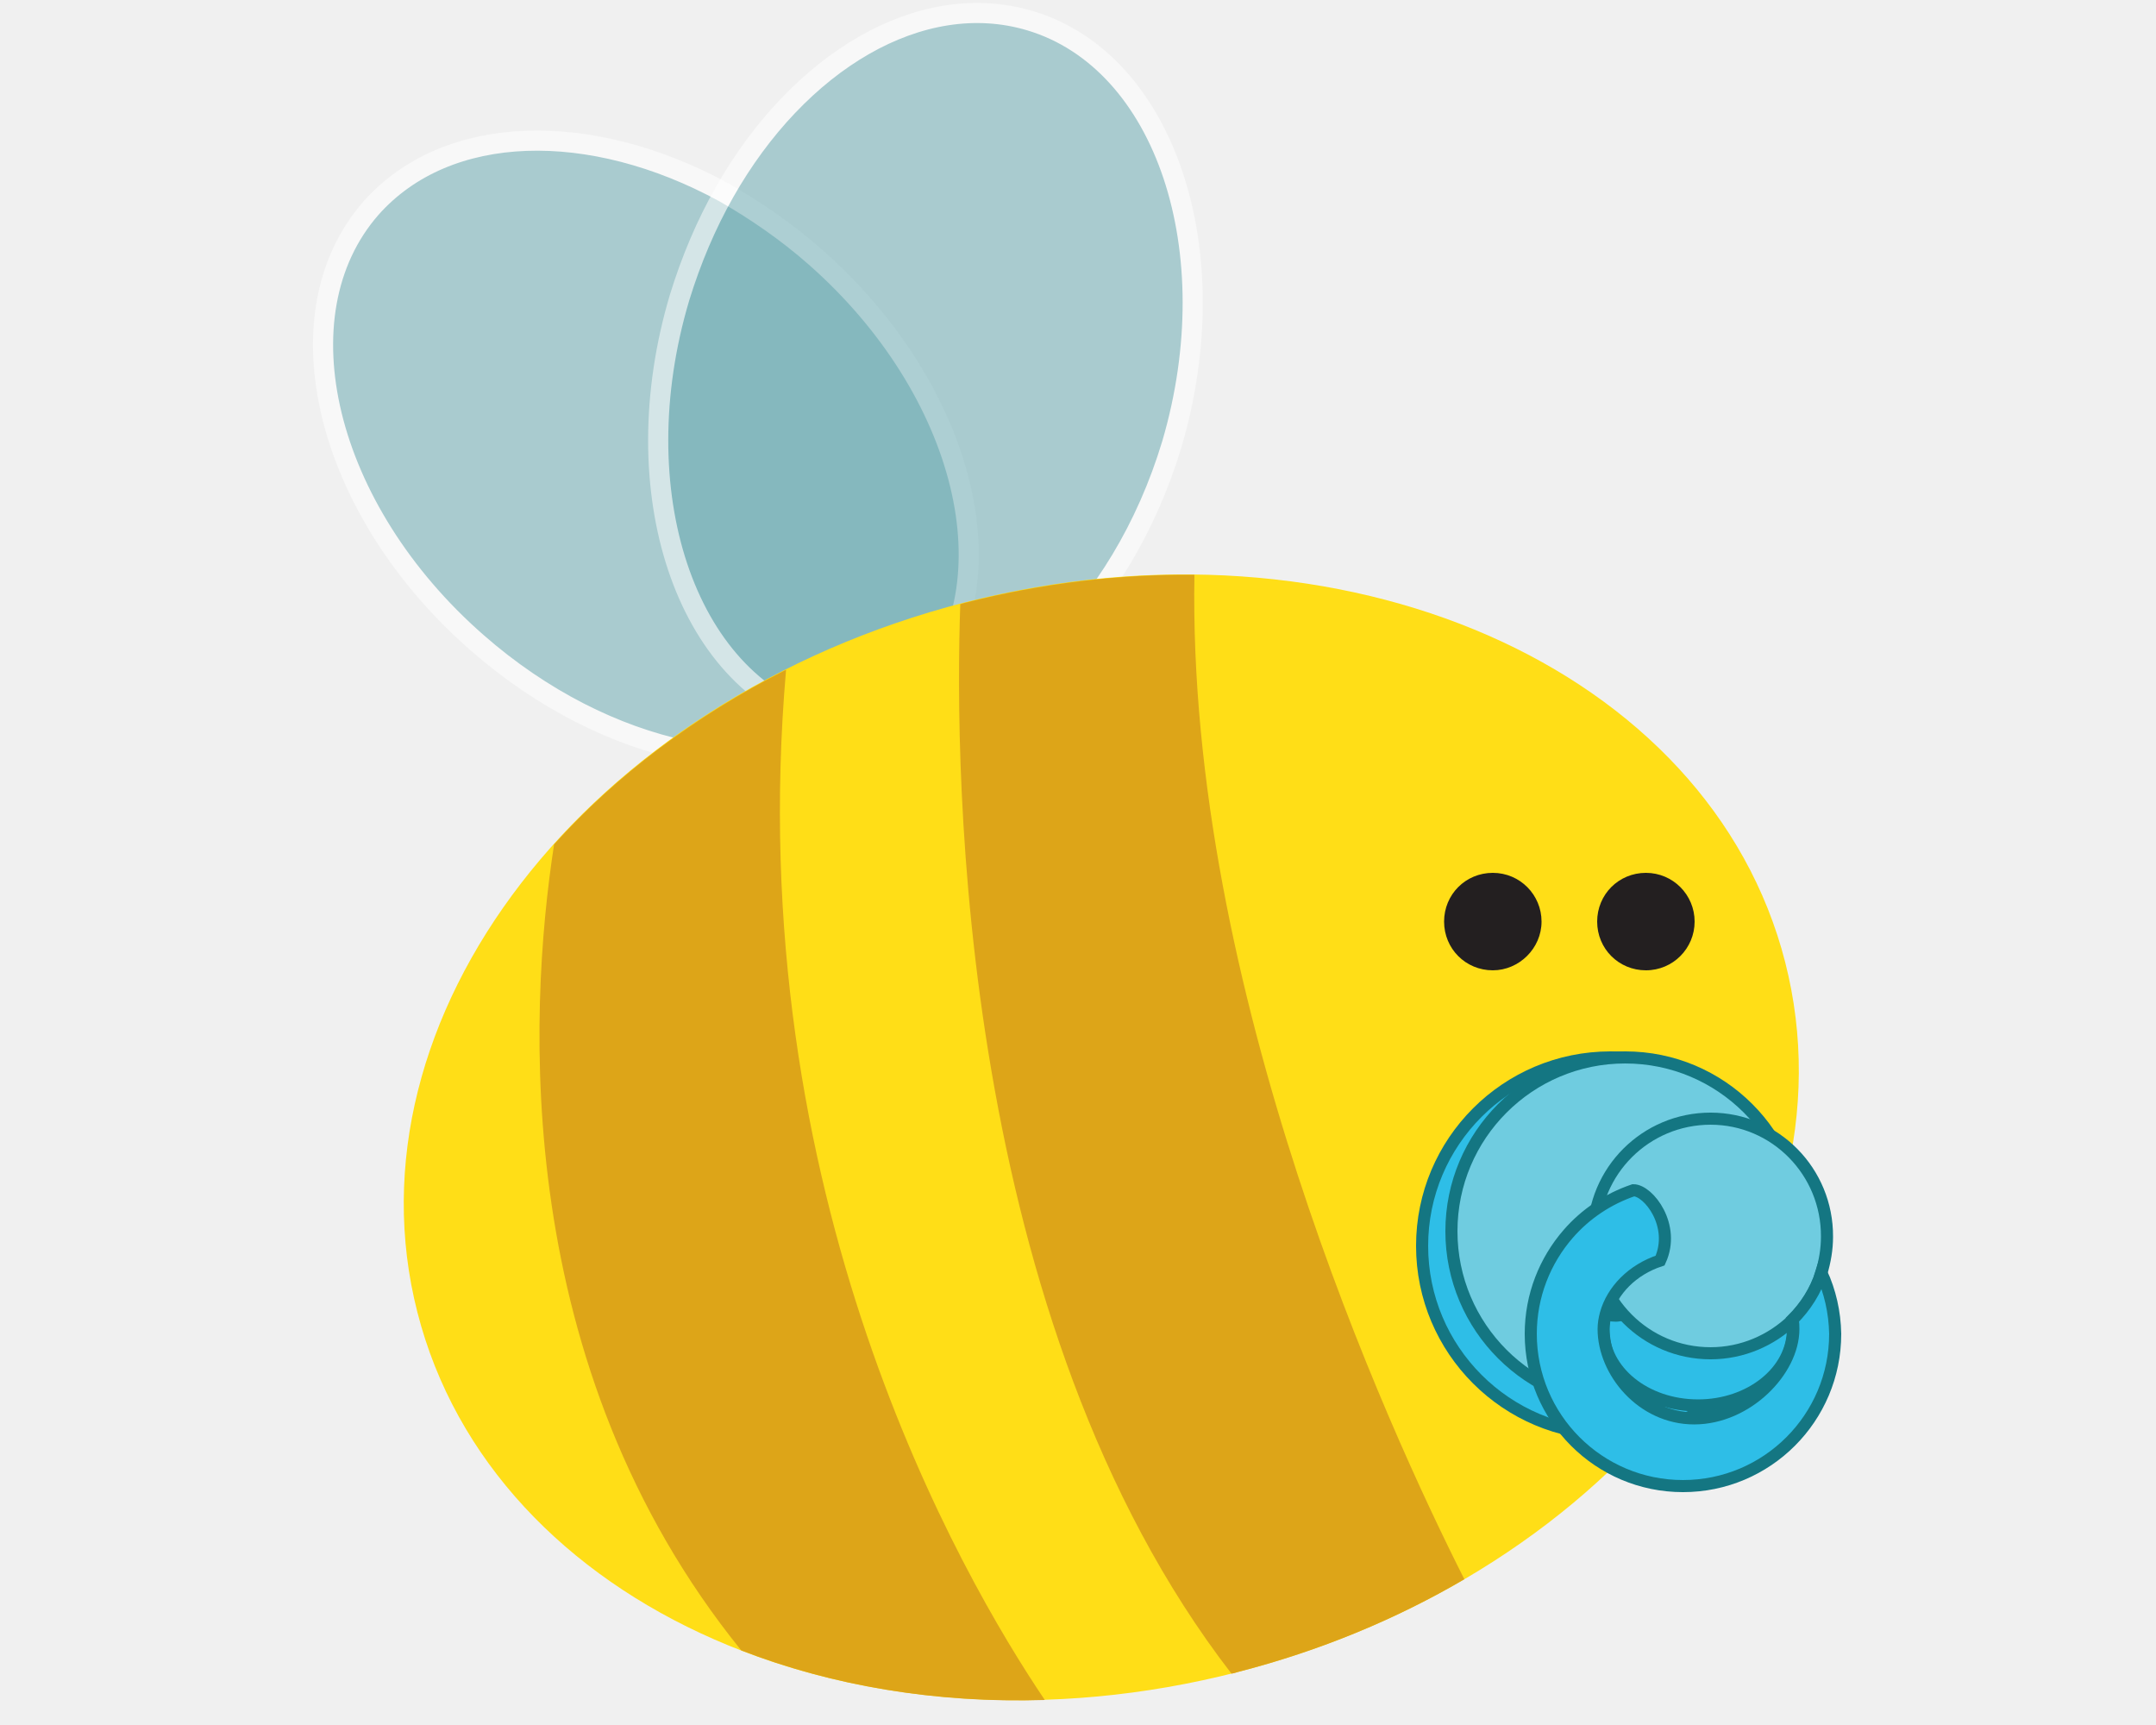
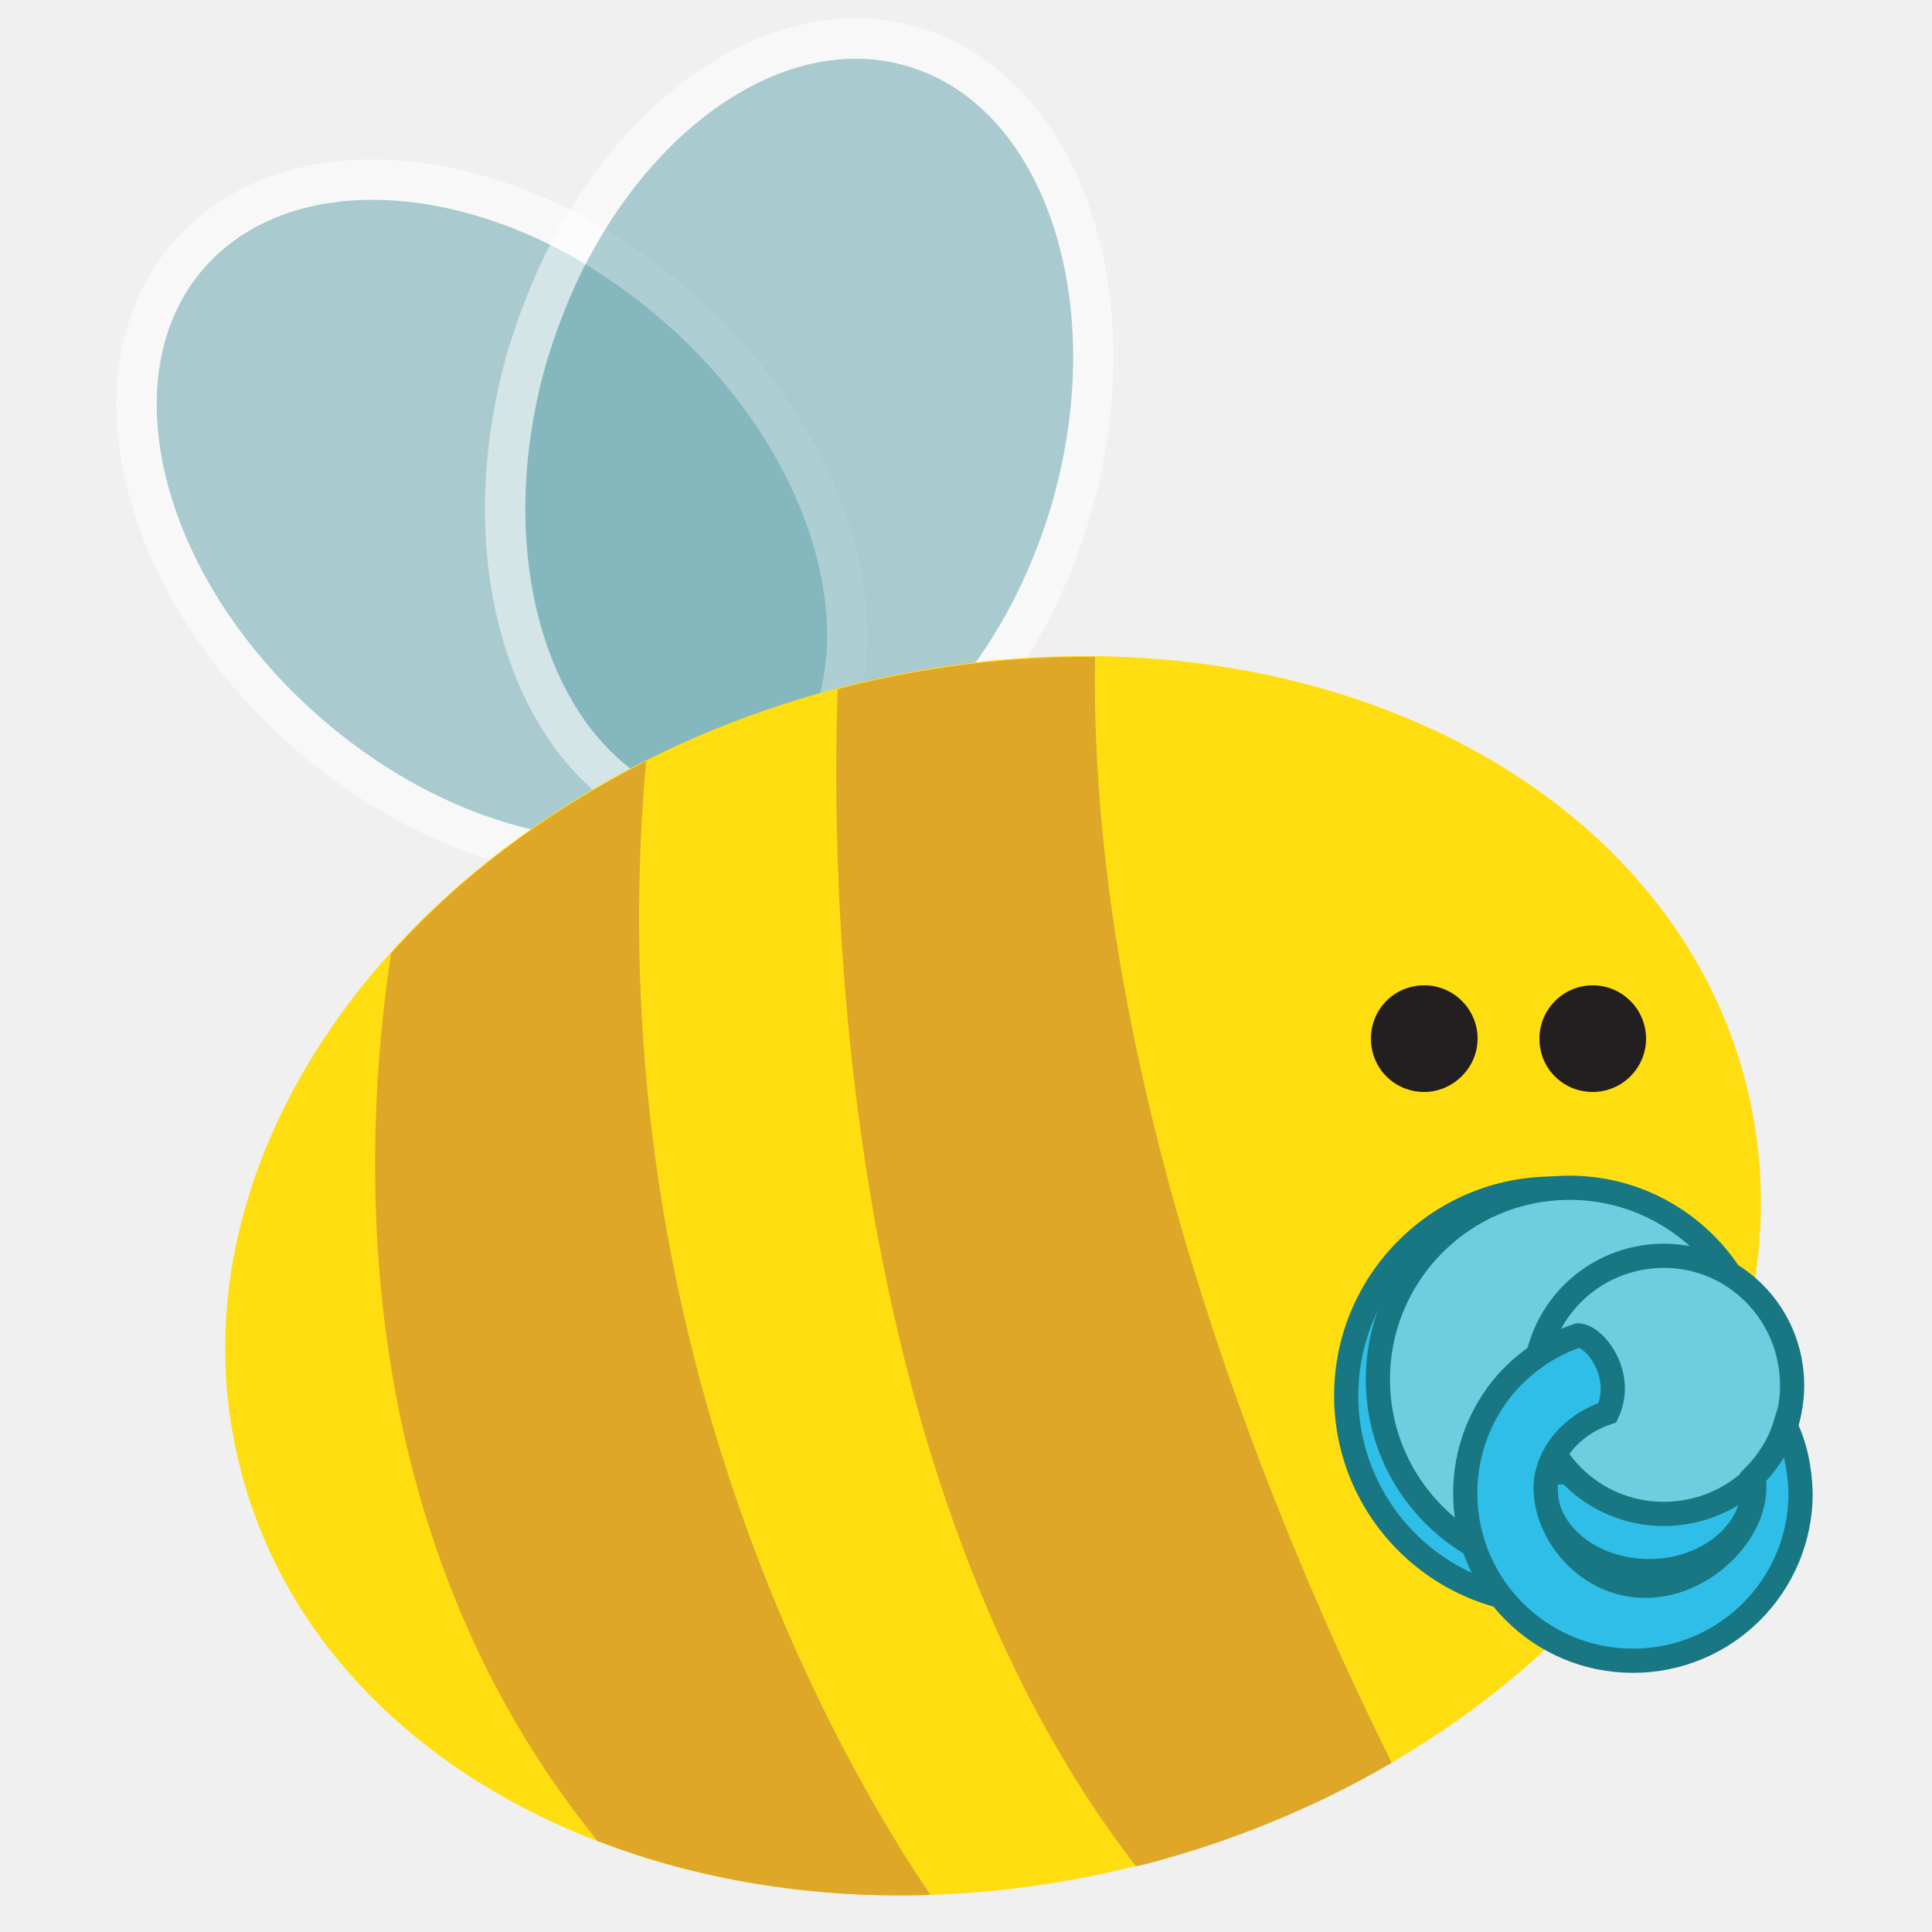
- <svg xmlns="http://www.w3.org/2000/svg" version="1.0" id="Camada_1" x="0px" y="0px" viewBox="0 0 500 400" enable-background="new 0 0 500 400" xml:space="preserve">
+ <svg xmlns="http://www.w3.org/2000/svg" version="1.0" id="Camada_1" x="0px" y="0px" viewBox="0 0 250 250" enable-background="new 0 0 250 250" xml:space="preserve">
  <g>
-     <path opacity="0.5" fill="#61A5AE" stroke="#FFFFFF" stroke-width="4.673" stroke-miterlimit="10" enable-background="new    " d="   M189.1,59.6c-6.7-5.9-14-10.9-21.2-15c-30.8-16.8-64.2-16.3-81.9,3.7C64.4,73,75.3,118.1,110.6,149c30.1,26.4,68.1,33.8,92.1,20   c4-2.4,7.7-5.2,10.9-8.9C235.2,135.6,224.2,90.5,189.1,59.6z" />
-     <path opacity="0.5" fill="#61A5AE" stroke="#FFFFFF" stroke-width="4.673" stroke-miterlimit="10" enable-background="new    " d="   M238.9,4.8c-25.4-7.6-53.8,9.6-70.9,39.8c-4.2,7.4-7.7,15.6-10.4,24.4c-13.4,44.9,1.3,88.9,32.8,98.3c4,1.2,8.1,1.7,12.3,1.7   c28.2,0,57.3-26.9,69.1-66.1C284.9,58.2,270.3,14.2,238.9,4.8z" />
+     <path opacity="0.5" fill="#62A6AE" stroke="#FFFFFF" stroke-width="5.218" stroke-miterlimit="10" enable-background="new    " d="   M87.8,39.8c-4.1-3.6-8.6-6.7-13-9.2c-18.9-10.3-39.4-10-50.3,2.3C11.2,48,17.9,75.7,39.6,94.7c18.5,16.2,41.8,20.8,56.6,12.3   c2.5-1.5,4.7-3.2,6.7-5.5C116.1,86.4,109.3,58.7,87.8,39.8z" />
+     <path opacity="0.5" fill="#62A6AE" stroke="#FFFFFF" stroke-width="5.218" stroke-miterlimit="10" enable-background="new    " d="   M118.3,6.1c-15.6-4.7-33,5.9-43.5,24.4c-2.6,4.5-4.7,9.6-6.4,15c-8.2,27.6,0.8,54.6,20.1,60.4c2.5,0.7,5,1,7.6,1   c17.3,0,35.2-16.5,42.4-40.6C146.6,38.9,137.6,11.9,118.3,6.1z" />
  </g>
  <g>
-     <path id="SVGID_1_" fill="#FFDE17" d="M96.8,304.3c-17.5-68.4,39.3-142,126.9-164.6c87.6-22.4,172.8,15,190.3,83.4   c17.5,68.4-39.3,142-126.9,164.6C199.5,410.2,114.3,372.9,96.8,304.3z" />
+     <path id="SVGID_1_" fill="#FFDE11" d="M31.1,190C20.3,148,55.2,102.8,109,88.9c53.8-13.8,106.1,9.2,116.9,51.2   s-24.1,87.2-77.9,101.1C94.2,255.1,41.8,232.2,31.1,190z" />
  </g>
-   <path fill="#DDA518" d="M277,133.3c-17.3-0.2-35.2,1.9-53.3,6.5c-0.3,0.1-0.7,0.2-1,0.3c-1.4,39.7-0.3,166.2,62.9,248  c0.5-0.1,1-0.2,1.5-0.4c19.1-4.9,36.8-12.3,52.5-21.5C321.7,330.8,275.3,229.2,277,133.3z" />
-   <path fill="#DDA518" d="M242.3,394.2c-19.5-28.9-70.6-117.2-60-238.9c-21.2,10.7-39.5,24.6-53.8,40.5c-6.1,39.5-9.9,121,43.4,186.9  C193,390.9,217,395,242.3,394.2z" />
-   <path fill="#231F20" d="M357.5,213.7c0-6.2-5-11.3-11.3-11.3s-11.3,5-11.3,11.3s5,11.3,11.3,11.3C352.3,225,357.5,219.9,357.5,213.7  z" />
-   <path fill="#231F20" d="M393,213.7c0-6.2-5-11.3-11.3-11.3s-11.3,5-11.3,11.3s5,11.3,11.3,11.3S393,219.9,393,213.7z" />
+   <path fill="#DEA727" d="M141.7,85c-10.6-0.1-21.6,1.2-32.7,4c-0.2,0.1-0.4,0.1-0.6,0.2c-0.9,24.4-0.2,102.1,38.6,152.3  c0.3-0.1,0.6-0.1,0.9-0.2c11.7-3,22.6-7.6,32.2-13.2C169.2,206.3,140.7,143.9,141.7,85z" />
+   <path fill="#DEA727" d="M120.4,245.2c-12-17.7-43.4-72-36.8-146.7c-13,6.6-24.3,15.1-33,24.9c-3.7,24.3-6.1,74.3,26.7,114.8  C90.2,243.2,104.9,245.7,120.4,245.2z" />
+   <path fill="#231F20" d="M191.2,134.4c0-3.8-3.1-6.9-6.9-6.9c-3.9,0-6.9,3.1-6.9,6.9c0,3.9,3.1,6.9,6.9,6.9  C188,141.3,191.2,138.2,191.2,134.4z" />
+   <path fill="#231F20" d="M213,134.4c0-3.8-3.1-6.9-6.9-6.9s-6.9,3.1-6.9,6.9c0,3.9,3.1,6.9,6.9,6.9S213,138.2,213,134.4z" />
  <g>
-     <circle fill="#2EBEE7" stroke="#147682" stroke-width="2.804" stroke-miterlimit="10" cx="373.5" cy="288.9" r="43.7" />
-     <circle fill="#6FCCE0" stroke="#147682" stroke-width="2.804" stroke-miterlimit="10" cx="376.9" cy="285.5" r="40.3" />
-     <path fill="#2EBEE7" stroke="#147682" stroke-width="2.804" stroke-miterlimit="10" d="M375.5,305c-1,0.2-2.2,0-3.2-0.3   c-0.3,1.2-0.5,2.4-0.5,3.5c0,9.7,9.7,17.7,22,17.7c12.1,0,22-7.9,22-17.7s-9.7-17.7-22-17.7c-3.2,0-6.2,0.5-8.9,1.5   C384.4,299.1,380.6,304.7,375.5,305z" />
-     <path fill="#6FCCE0" stroke="#147682" stroke-width="2.804" stroke-miterlimit="10" d="M396.7,259.4c-15,0-27.2,12.1-27.2,27.2   c0,15,12.1,27.2,27.2,27.2c7.4,0,14.1-3,19-7.7c3-3,5.4-6.7,6.7-10.9c0.8-2.7,1.3-5.5,1.3-8.4C423.8,271.7,411.7,259.4,396.7,259.4   z" />
-     <path fill="#2EBEE7" stroke="#147682" stroke-width="2.804" stroke-miterlimit="10" d="M422.4,295.1c-1.3,4.2-3.7,7.9-6.7,10.9   c0.2,0.7,0.2,1.5,0.2,2.2c0,9.7-10.8,20.7-23,20.7s-21-10.9-21-20.7c0-1.2,0.2-2.4,0.5-3.5c1.5-5.5,6.2-10.3,12.6-12.4   c3.7-8.1-2.7-16.3-6.2-16.3c-5.9,2-11.1,5.5-15.1,10.1c-5.4,6.2-8.7,14.3-8.7,23.2c0,19.5,15.8,35.3,35.3,35.3   c19.5,0,35.3-15.8,35.3-35.3C425.5,304.2,424.4,299.5,422.4,295.1z" />
+     <circle fill="#2FBEE7" stroke="#187783" stroke-width="3.131" stroke-miterlimit="10" cx="201" cy="180.6" r="26.8" />
+     <circle fill="#70CDE0" stroke="#187783" stroke-width="3.131" stroke-miterlimit="10" cx="203.1" cy="178.5" r="24.8" />
+     <path fill="#2FBEE7" stroke="#187783" stroke-width="3.131" stroke-miterlimit="10" d="M202.2,190.5c-0.6,0.1-1.4,0-2-0.2   c-0.2,0.7-0.3,1.5-0.3,2.1c0,6,6,10.9,13.5,10.9c7.4,0,13.5-4.9,13.5-10.9s-6-10.9-13.5-10.9c-2,0-3.8,0.3-5.5,0.9   C207.7,186.8,205.4,190.3,202.2,190.5z" />
+     <path fill="#70CDE0" stroke="#187783" stroke-width="3.131" stroke-miterlimit="10" d="M215.3,162.5c-9.2,0-16.7,7.4-16.7,16.7   c0,9.2,7.4,16.7,16.7,16.7c4.5,0,8.7-1.8,11.7-4.7c1.8-1.8,3.3-4.1,4.1-6.7c0.5-1.7,0.8-3.4,0.8-5.2   C231.9,170,224.5,162.5,215.3,162.5z" />
+     <path fill="#2FBEE7" stroke="#187783" stroke-width="3.131" stroke-miterlimit="10" d="M231,184.4c-0.8,2.6-2.3,4.9-4.1,6.7   c0.1,0.4,0.1,0.9,0.1,1.4c0,6-6.6,12.7-14.1,12.7c-7.5,0-12.9-6.7-12.9-12.7c0-0.7,0.1-1.5,0.3-2.1c0.9-3.4,3.8-6.3,7.7-7.6   c2.3-5-1.7-10-3.8-10c-3.6,1.2-6.8,3.4-9.3,6.2c-3.3,3.8-5.3,8.8-5.3,14.2c0,12,9.7,21.7,21.7,21.7s21.7-9.7,21.7-21.7   C232.9,190,232.3,187.1,231,184.4z" />
  </g>
</svg>
